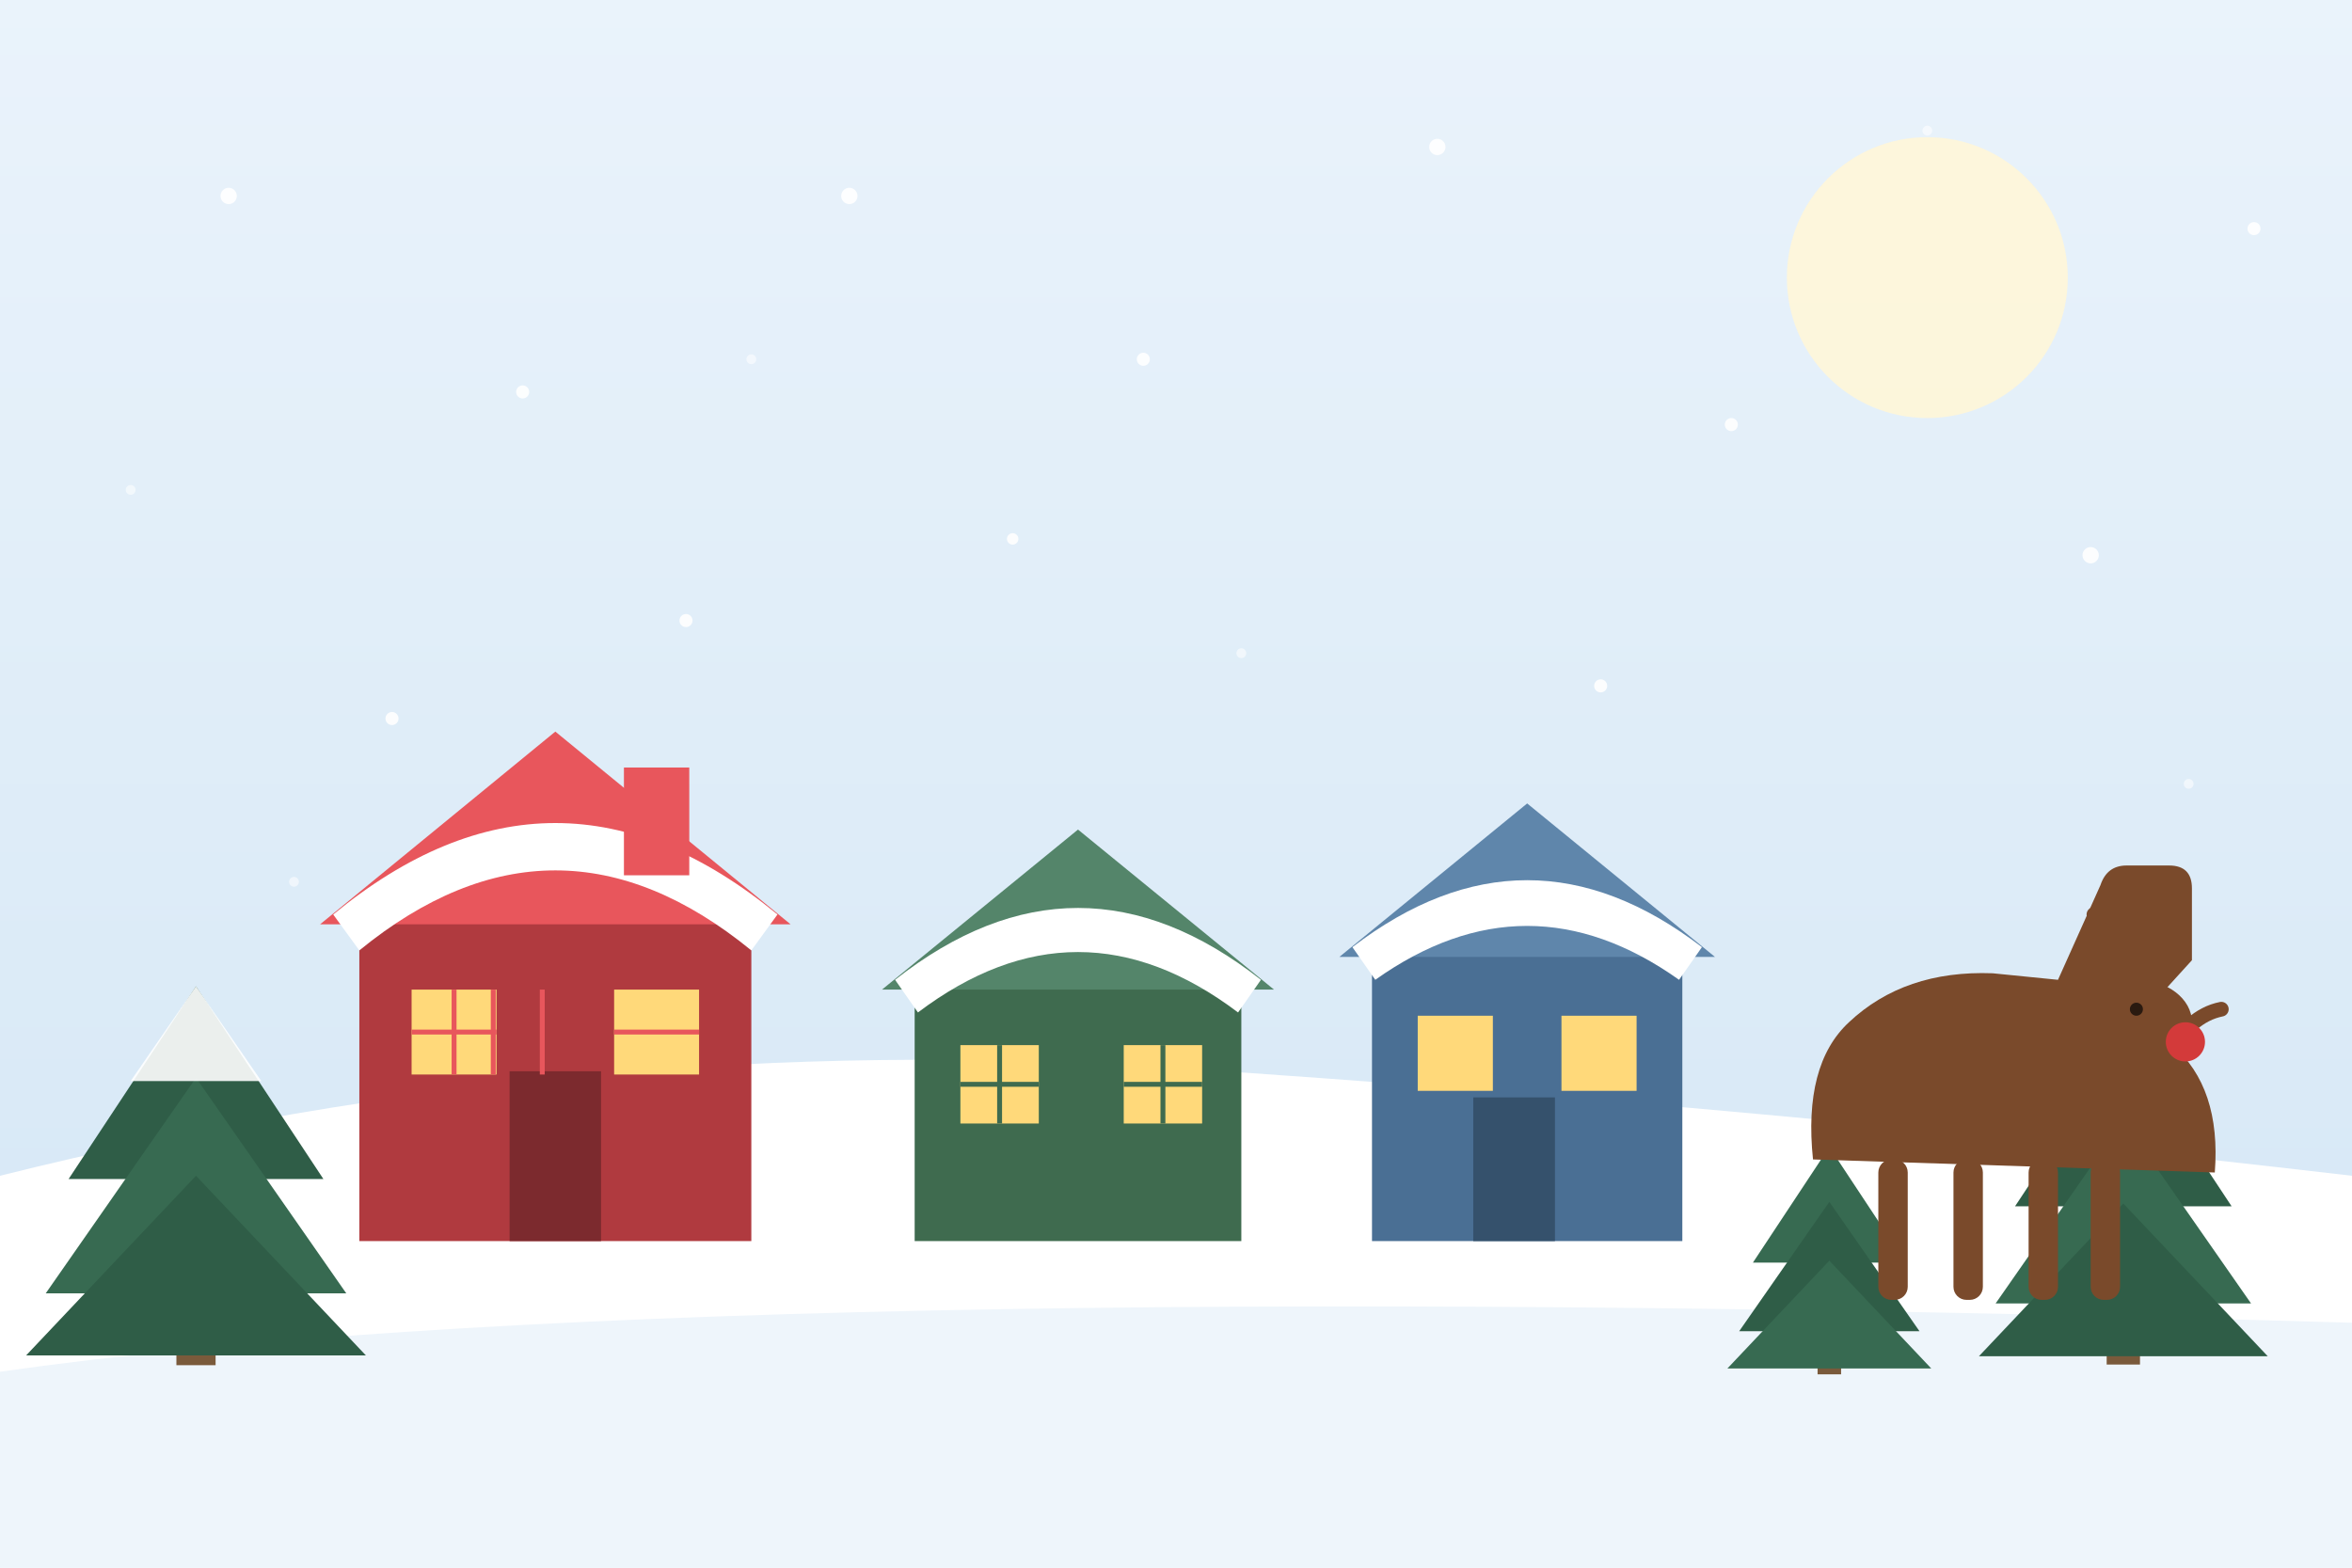
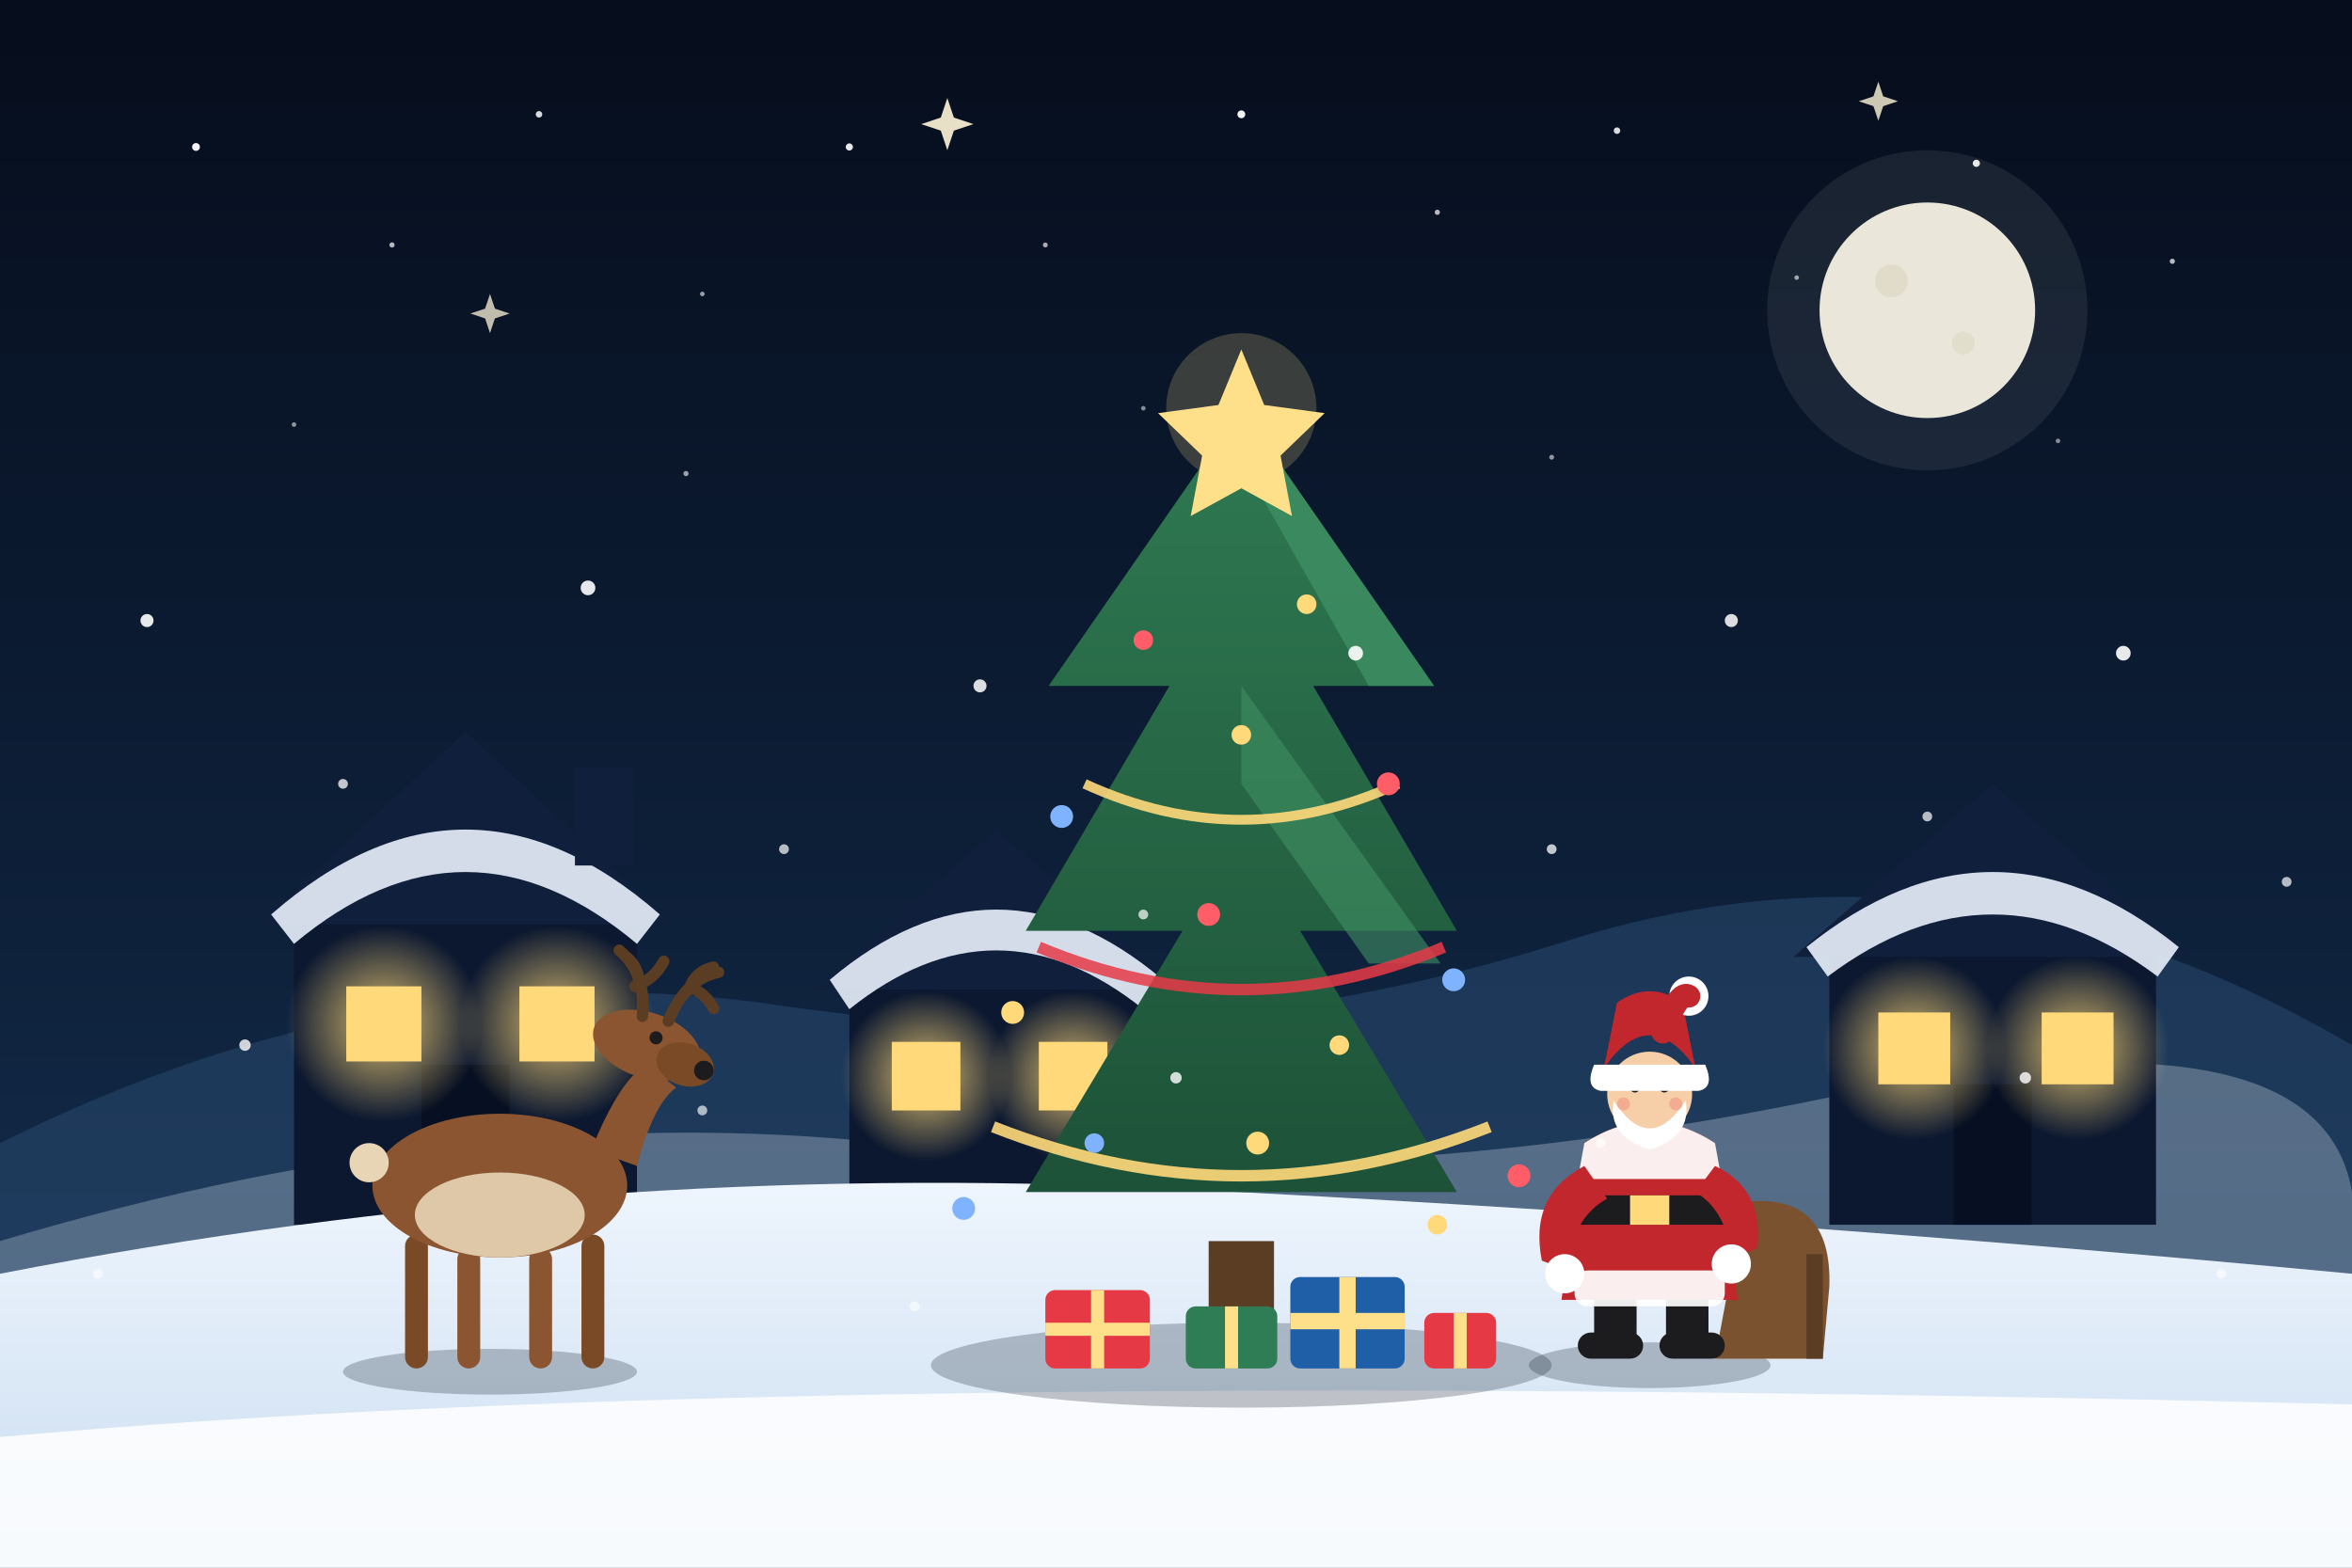
<svg xmlns="http://www.w3.org/2000/svg" viewBox="0 0 1440 960" fill="none">
  <defs>
-     <linearGradient id="skyw" x2="0" y2="1">
-       <stop stop-color="#eaf3fb" />
-       <stop offset="1" stop-color="#d3e6f5" />
+     <linearGradient id="night" x2="0" y2="1">
+       <stop stop-color="#060d1c" />
+       <stop offset="0.55" stop-color="#0d1f38" />
+       <stop offset="1" stop-color="#173355" />
    </linearGradient>
+     <linearGradient id="snowdrift" x2="0" y2="1">
+       <stop stop-color="#eef5fd" />
+       <stop offset="1" stop-color="#c9dcf0" />
+     </linearGradient>
+     <linearGradient id="tree" x2="0" y2="1">
+       <stop stop-color="#2f7a52" />
+       <stop offset="1" stop-color="#1d5238" />
+     </linearGradient>
+     <radialGradient id="glow" cx="0.5" cy="0.5" r="0.5">
+       <stop stop-color="#ffd97a" stop-opacity="0.85" />
+       <stop offset="1" stop-color="#ffd97a" stop-opacity="0" />
+     </radialGradient>
  </defs>
-   <rect width="1440" height="960" fill="url(#skyw)" />
-   <circle cx="1180" cy="170" r="86" fill="#fff6d8" opacity=".9" />
-   <path d="M0 960v-240q360-90 720-66t720 66v240H0Z" fill="#ffffff" />
-   <path d="M0 960v-120q420-60 1440-30v150H0Z" fill="#eef5fb" />
+   <rect width="1440" height="960" fill="url(#night)" />
+   <g fill="#ffffff">
+     <circle cx="120" cy="90" r="2.4" opacity="0.95" />
+     <circle cx="240" cy="150" r="1.6" opacity="0.7" />
+     <circle cx="330" cy="70" r="2" opacity="0.85" />
+     <circle cx="430" cy="180" r="1.4" opacity="0.6" />
+     <circle cx="520" cy="90" r="2.2" opacity="0.9" />
+     <circle cx="640" cy="150" r="1.5" opacity="0.65" />
+     <circle cx="760" cy="70" r="2.4" opacity="0.95" />
+     <circle cx="880" cy="130" r="1.6" opacity="0.7" />
+     <circle cx="990" cy="80" r="2" opacity="0.85" />
+     <circle cx="1100" cy="170" r="1.4" opacity="0.6" />
+     <circle cx="1210" cy="100" r="2.2" opacity="0.9" />
+     <circle cx="1330" cy="160" r="1.6" opacity="0.7" />
+     <circle cx="180" cy="260" r="1.4" opacity="0.55" />
+     <circle cx="420" cy="290" r="1.6" opacity="0.6" />
+     <circle cx="700" cy="250" r="1.4" opacity="0.5" />
+     <circle cx="950" cy="280" r="1.5" opacity="0.55" />
+     <circle cx="1260" cy="270" r="1.4" opacity="0.5" />
+   </g>
+   <g fill="#fff6d8">
+     <path d="M580 60l4 12 12 4-12 4-4 12-4-12-12-4 12-4Z" opacity="0.9" />
+     <path d="M1150 50l3 9 9 3-9 3-3 9-3-9-9-3 9-3Z" opacity="0.8" />
+     <path d="M300 180l3 9 9 3-9 3-3 9-3-9-9-3 9-3Z" opacity="0.75" />
+   </g>
+   <circle cx="1180" cy="190" r="66" fill="#f4f0e2" opacity="0.95" />
+   <circle cx="1158" cy="172" r="10" fill="#d8d2bc" opacity="0.6" />
+   <circle cx="1202" cy="210" r="7" fill="#d8d2bc" opacity="0.5" />
+   <circle cx="1180" cy="190" r="98" fill="#f4f0e2" opacity="0.08" />
+   <path d="M0 700q240-120 480-84t480-40 480 64v320H0Z" fill="#28486e" opacity="0.55" />
+   <path d="M0 760q300-90 560-58t560-30 320 58v230H0Z" fill="url(#snowdrift)" opacity="0.28" />
  <g>
-     <rect x="220" y="560" width="240" height="200" fill="#b03a3f" />
-     <path d="M196 566 340 448l144 118Z" fill="#e8565c" />
-     <path d="M204 560q136-112 272 0l-16 22q-120-98-240 0Z" fill="#ffffff" />
-     <rect x="252" y="606" width="52" height="52" fill="#ffd97a" />
-     <rect x="376" y="606" width="52" height="52" fill="#ffd97a" />
-     <rect x="312" y="656" width="56" height="104" fill="#7c2a2e" />
-     <g stroke="#e8565c" stroke-width="3">
-       <path d="M278 606v52M332 606v52M302 606v52M252 632h52M376 632h52" />
+     <g>
+       <rect x="180" y="560" width="210" height="190" fill="#0c1830" />
+       <path d="M158 566 285 448l127 118Z" fill="#101f3c" />
+       <path d="M166 560q119-104 238 0l-14 18q-105-88-210 0Z" fill="#e8f1fb" opacity="0.9" />
+       <rect x="212" y="604" width="46" height="46" fill="#ffd97a" />
+       <rect x="318" y="604" width="46" height="46" fill="#ffd97a" />
+       <rect x="258" y="652" width="54" height="98" fill="#071022" />
+       <circle cx="235" cy="627" r="60" fill="url(#glow)" />
+       <circle cx="341" cy="627" r="60" fill="url(#glow)" />
+       <rect x="352" y="470" width="36" height="60" fill="#101f3c" />
    </g>
-     <rect x="382" y="470" width="40" height="66" fill="#e8565c" />
-     <rect x="560" y="600" width="200" height="160" fill="#3f6b4f" />
-     <path d="M540 606 660 508l120 98Z" fill="#54856a" />
-     <path d="M548 600q112-88 224 0l-14 20q-98-74-196 0Z" fill="#ffffff" />
-     <rect x="588" y="640" width="48" height="48" fill="#ffd97a" />
-     <rect x="688" y="640" width="48" height="48" fill="#ffd97a" />
-     <g stroke="#3f6b4f" stroke-width="3">
-       <path d="M612 640v48M588 664h48M712 640v48M688 664h48" />
+     <g>
+       <rect x="520" y="600" width="180" height="150" fill="#0c1830" />
+       <path d="M500 606 610 508l110 98Z" fill="#101f3c" />
+       <path d="M508 600q102-86 204 0l-12 18q-90-72-180 0Z" fill="#e8f1fb" opacity="0.9" />
+       <rect x="546" y="638" width="42" height="42" fill="#ffd97a" />
+       <rect x="636" y="638" width="42" height="42" fill="#ffd97a" />
+       <circle cx="567" cy="659" r="52" fill="url(#glow)" />
+       <circle cx="657" cy="659" r="52" fill="url(#glow)" />
    </g>
-     <rect x="840" y="580" width="190" height="180" fill="#4a6f94" />
-     <path d="M820 586 935 492l115 94Z" fill="#5f86ab" />
-     <path d="M828 580q107-82 214 0l-14 20q-93-66-186 0Z" fill="#ffffff" />
-     <rect x="868" y="622" width="46" height="46" fill="#ffd97a" />
-     <rect x="956" y="622" width="46" height="46" fill="#ffd97a" />
-     <rect x="902" y="672" width="50" height="88" fill="#35516c" />
-   </g>
-   <g>
-     <g transform="translate(120 700)">
-       <rect x="-12" y="96" width="24" height="40" fill="#7a5a3b" />
-       <path d="M0-96 78 22H-78Z" fill="#2f5d47" />
-       <path d="M0-40 92 92H-92Z" fill="#376a51" />
-       <path d="M0 20 104 130H-104Z" fill="#2f5d47" />
-       <path d="M0-96 40-38H-40Z" fill="#ffffff" opacity=".9" />
-     </g>
-     <g transform="translate(1300 720) scale(.85)">
-       <rect x="-12" y="96" width="24" height="40" fill="#7a5a3b" />
-       <path d="M0-96 78 22H-78Z" fill="#2f5d47" />
-       <path d="M0-40 92 92H-92Z" fill="#376a51" />
-       <path d="M0 20 104 130H-104Z" fill="#2f5d47" />
-       <path d="M0-96 40-38H-40Z" fill="#ffffff" opacity=".9" />
-     </g>
-     <g transform="translate(1120 760) scale(.6)">
-       <rect x="-12" y="96" width="24" height="40" fill="#7a5a3b" />
-       <path d="M0-96 78 22H-78Z" fill="#376a51" />
-       <path d="M0-40 92 92H-92Z" fill="#2f5d47" />
-       <path d="M0 20 104 130H-104Z" fill="#376a51" />
+     <g>
+       <rect x="1120" y="580" width="200" height="170" fill="#0c1830" />
+       <path d="M1098 586 1220 480l122 106Z" fill="#101f3c" />
+       <path d="M1106 580q114-92 228 0l-13 18q-101-76-202 0Z" fill="#e8f1fb" opacity="0.9" />
+       <rect x="1150" y="620" width="44" height="44" fill="#ffd97a" />
+       <rect x="1250" y="620" width="44" height="44" fill="#ffd97a" />
+       <rect x="1196" y="664" width="48" height="86" fill="#071022" />
+       <circle cx="1172" cy="642" r="56" fill="url(#glow)" />
+       <circle cx="1272" cy="642" r="56" fill="url(#glow)" />
    </g>
  </g>
-   <g transform="translate(1180 560)" fill="#7a4a2b">
-     <path d="M-70 150q-6-58 22-84 34-32 88-30l40 4 26-58q4-12 16-12h26q14 0 14 14v44l-20 22 8 30q30 26 26 78Z" />
-     <rect x="-30" y="150" width="18" height="86" rx="8" />
-     <rect x="16" y="150" width="18" height="86" rx="8" />
-     <rect x="62" y="150" width="18" height="86" rx="8" />
-     <rect x="100" y="150" width="18" height="86" rx="8" />
-     <g stroke="#7a4a2b" stroke-width="9" stroke-linecap="round" fill="none">
-       <path d="M118 40q-8-40 8-64M126 8q10-12 24-16M126 8q-12-8-24-8M146 88q14-26 34-30" />
+   <path d="M0 960v-180q360-70 720-52t720 52v180H0Z" fill="url(#snowdrift)" />
+   <path d="M0 960v-80q480-44 1440-20v100H0Z" fill="#ffffff" opacity="0.85" />
+   <g transform="translate(760 0)">
+     <ellipse cx="0" cy="836" rx="190" ry="26" fill="#0a1626" opacity="0.25" />
+     <rect x="-20" y="760" width="40" height="76" fill="#5b3d24" />
+     <path d="M0 250 118 420h-74l88 150h-96l96 160H-132l96-160h-96l88-150h-74Z" fill="url(#tree)" />
+     <path d="M0 250 118 420h-40l-78-138Z" fill="#3f8f63" opacity="0.8" />
+     <path d="M0 420l122 170h-44l-78-110Z" fill="#3f8f63" opacity="0.6" />
+     <path d="M-96 480q96 44 192 0" stroke="#ffd97a" stroke-width="6" fill="none" opacity="0.9" />
+     <path d="M-124 580q124 52 248 0" stroke="#e63946" stroke-width="7" fill="none" opacity="0.85" />
+     <path d="M-152 690q152 60 304 0" stroke="#ffd97a" stroke-width="7" fill="none" opacity="0.9" />
+     <g>
+       <circle cx="-60" cy="392" r="6" fill="#ff5d68" />
+       <circle cx="40" cy="370" r="6" fill="#ffd97a" />
+       <circle cx="-110" cy="500" r="7" fill="#7fb3ff" />
+       <circle cx="90" cy="480" r="7" fill="#ff5d68" />
+       <circle cx="0" cy="450" r="6" fill="#ffd97a" />
+       <circle cx="-140" cy="620" r="7" fill="#ffd97a" />
+       <circle cx="130" cy="600" r="7" fill="#7fb3ff" />
+       <circle cx="-20" cy="560" r="7" fill="#ff5d68" />
+       <circle cx="60" cy="640" r="6" fill="#ffd97a" />
+       <circle cx="-170" cy="740" r="7" fill="#7fb3ff" />
+       <circle cx="170" cy="720" r="7" fill="#ff5d68" />
+       <circle cx="10" cy="700" r="7" fill="#ffd97a" />
+       <circle cx="-90" cy="700" r="6" fill="#7fb3ff" />
+       <circle cx="120" cy="750" r="6" fill="#ffd97a" />
    </g>
-     <ellipse cx="128" cy="66" rx="34" ry="26" />
-     <circle cx="158" cy="78" r="12" fill="#d33a3a" />
-     <circle cx="128" cy="58" r="4" fill="#2a1a10" />
+     <path d="M0 214l14 34 37 5-27 26 7 37-31-17-31 17 7-37-27-26 37-5Z" fill="#ffe08a" />
+     <circle cx="0" cy="250" r="46" fill="#ffe08a" opacity="0.2" />
+     <g>
+       <rect x="-120" y="790" width="64" height="48" rx="6" fill="#e63946" />
+       <rect x="-92" y="790" width="8" height="48" fill="#ffe08a" />
+       <rect x="-120" y="810" width="64" height="8" fill="#ffe08a" />
+       <rect x="-34" y="800" width="56" height="38" rx="6" fill="#2e7d54" />
+       <rect x="-10" y="800" width="8" height="38" fill="#ffe08a" />
+       <rect x="30" y="782" width="70" height="56" rx="6" fill="#1f5fa8" />
+       <rect x="60" y="782" width="10" height="56" fill="#ffe08a" />
+       <rect x="30" y="804" width="70" height="10" fill="#ffe08a" />
+       <rect x="112" y="804" width="44" height="34" rx="6" fill="#e63946" />
+       <rect x="130" y="804" width="8" height="34" fill="#ffe08a" />
+     </g>
  </g>
-   <g fill="#ffffff" opacity=".9">
-     <circle cx="140" cy="120" r="5" />
-     <circle cx="320" cy="240" r="4" />
-     <circle cx="520" cy="120" r="5" />
-     <circle cx="700" cy="220" r="4" />
-     <circle cx="880" cy="90" r="5" />
-     <circle cx="1060" cy="260" r="4" />
-     <circle cx="1280" cy="340" r="5" />
-     <circle cx="420" cy="380" r="4" />
-     <circle cx="240" cy="440" r="4" />
-     <circle cx="980" cy="420" r="4" />
-     <circle cx="620" cy="330" r="3.5" />
-     <circle cx="1380" cy="140" r="4" />
+   <g transform="translate(1010 640)">
+     <ellipse cx="0" cy="196" rx="74" ry="14" fill="#0a1626" opacity="0.25" />
+     <path d="M58 96q54-6 52 52l-4 44h-66Z" fill="#7a5230" />
+     <rect x="96" y="128" width="10" height="64" fill="#5b3d24" />
+     <rect x="-34" y="150" width="26" height="36" rx="8" fill="#1c1c1e" />
+     <rect x="10" y="150" width="26" height="36" rx="8" fill="#1c1c1e" />
+     <rect x="-44" y="176" width="40" height="16" rx="8" fill="#1c1c1e" />
+     <rect x="6" y="176" width="40" height="16" rx="8" fill="#1c1c1e" />
+     <path d="M-40 60q40-26 80 0l14 96h-108Z" fill="#c1272d" />
+     <path d="M-40 60q40-26 80 0l4 22h-88Z" fill="#ffffff" opacity="0.92" />
+     <rect x="-46" y="138" width="92" height="22" rx="8" fill="#ffffff" opacity="0.92" />
+     <rect x="-46" y="92" width="92" height="18" fill="#1c1c1e" />
+     <rect x="-12" y="92" width="24" height="18" fill="#ffd97a" />
+     <path d="M-40 74q-34 18-26 58l16 6q2-32 24-44Z" fill="#c1272d" />
+     <circle cx="-52" cy="140" r="12" fill="#ffffff" />
+     <path d="M40 74q30 14 26 50l-16 8q-2-30-22-42Z" fill="#c1272d" />
+     <circle cx="50" cy="134" r="12" fill="#ffffff" />
+     <circle cx="0" cy="30" r="26" fill="#f6cfa8" />
+     <path d="M-22 34q22 34 44 0q4 22-22 30-26-8-22-30Z" fill="#ffffff" />
+     <circle cx="-9" cy="26" r="3" fill="#1c1c1e" />
+     <circle cx="9" cy="26" r="3" fill="#1c1c1e" />
+     <circle cx="-16" cy="36" r="4" fill="#f2a28c" opacity="0.8" />
+     <circle cx="16" cy="36" r="4" fill="#f2a28c" opacity="0.8" />
+     <path d="M-28 14q28-40 56 0l-8-40q-20-14-40 0Z" fill="#c1272d" />
+     <path d="M-34 12h68q6 14-4 16h-60q-10-2-4-16Z" fill="#ffffff" />
+     <circle cx="24" cy="-30" r="12" fill="#ffffff" />
+     <path d="M8-8q10-26 16-22" stroke="#c1272d" stroke-width="14" stroke-linecap="round" fill="none" />
  </g>
-   <g fill="#ffffff" opacity=".55">
-     <circle cx="80" cy="300" r="3" />
-     <circle cx="460" cy="220" r="3" />
-     <circle cx="760" cy="400" r="3" />
-     <circle cx="1180" cy="80" r="3" />
-     <circle cx="1340" cy="480" r="3" />
-     <circle cx="180" cy="540" r="3" />
+   <g transform="translate(300 660)">
+     <ellipse cx="0" cy="180" rx="90" ry="14" fill="#0a1626" opacity="0.25" />
+     <rect x="-52" y="96" width="14" height="82" rx="7" fill="#7a4a26" />
+     <rect x="-20" y="104" width="14" height="74" rx="7" fill="#8a5530" />
+     <rect x="24" y="104" width="14" height="74" rx="7" fill="#8a5530" />
+     <rect x="56" y="96" width="14" height="82" rx="7" fill="#7a4a26" />
+     <ellipse cx="6" cy="66" rx="78" ry="44" fill="#8a5530" />
+     <ellipse cx="6" cy="84" rx="52" ry="26" fill="#e8d5b5" opacity="0.9" />
+     <circle cx="-74" cy="52" r="12" fill="#e8d5b5" />
+     <path d="M62 44q18-44 34-52l18 14q-14 10-24 48Z" fill="#8a5530" />
+     <g transform="translate(96 -20) rotate(18)">
+       <ellipse cx="0" cy="0" rx="34" ry="20" fill="#8a5530" />
+       <ellipse cx="26" cy="4" rx="18" ry="13" fill="#7a4a26" />
+       <circle cx="38" cy="4" r="6" fill="#1c1c1e" />
+       <circle cx="4" cy="-6" r="4" fill="#1c1c1e" />
+       <g stroke="#5b3d24" stroke-width="7" stroke-linecap="round" fill="none">
+         <path d="M-8-16q-6-26-26-34M-16-32q-2-12-14-16M-18-32q10-8 12-20" />
+         <path d="M8-18q2-28 20-38M14-40q0-12 10-18M16-42q10 2 16 8" />
+       </g>
+     </g>
+   </g>
+   <g fill="#ffffff">
+     <circle cx="90" cy="380" r="4" opacity="0.9" />
+     <circle cx="210" cy="480" r="3" opacity="0.75" />
+     <circle cx="360" cy="360" r="4.5" opacity="0.9" />
+     <circle cx="480" cy="520" r="3" opacity="0.7" />
+     <circle cx="600" cy="420" r="4" opacity="0.85" />
+     <circle cx="700" cy="560" r="3" opacity="0.7" />
+     <circle cx="830" cy="400" r="4.5" opacity="0.9" />
+     <circle cx="950" cy="520" r="3" opacity="0.75" />
+     <circle cx="1060" cy="380" r="4" opacity="0.85" />
+     <circle cx="1180" cy="500" r="3" opacity="0.7" />
+     <circle cx="1300" cy="400" r="4.5" opacity="0.9" />
+     <circle cx="1400" cy="540" r="3" opacity="0.7" />
+     <circle cx="150" cy="640" r="3.5" opacity="0.8" />
+     <circle cx="430" cy="680" r="3" opacity="0.65" />
+     <circle cx="720" cy="660" r="3.5" opacity="0.8" />
+     <circle cx="980" cy="700" r="3" opacity="0.65" />
+     <circle cx="1240" cy="660" r="3.5" opacity="0.8" />
+     <circle cx="60" cy="780" r="3" opacity="0.6" />
+     <circle cx="560" cy="800" r="3" opacity="0.6" />
+     <circle cx="1360" cy="780" r="3" opacity="0.6" />
  </g>
</svg>
